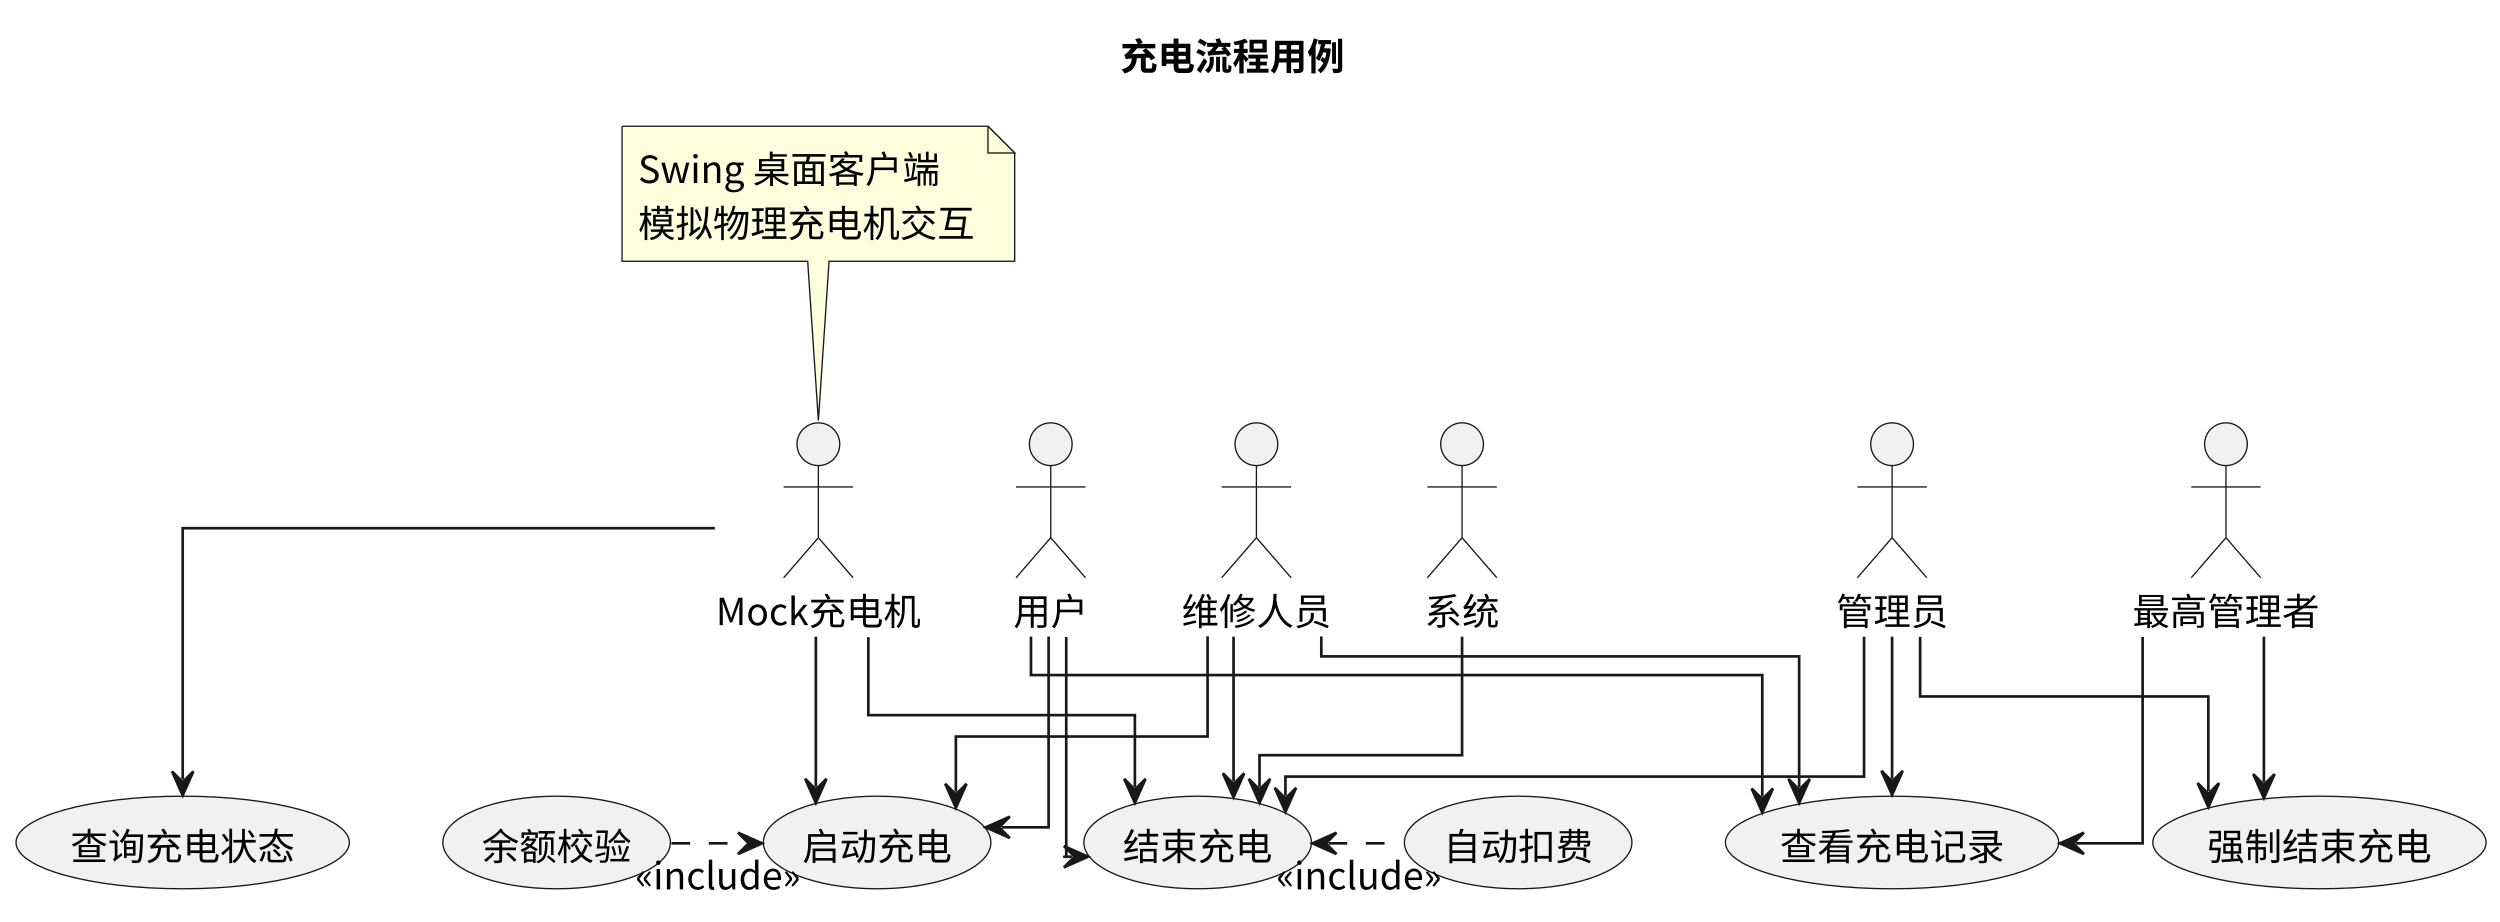
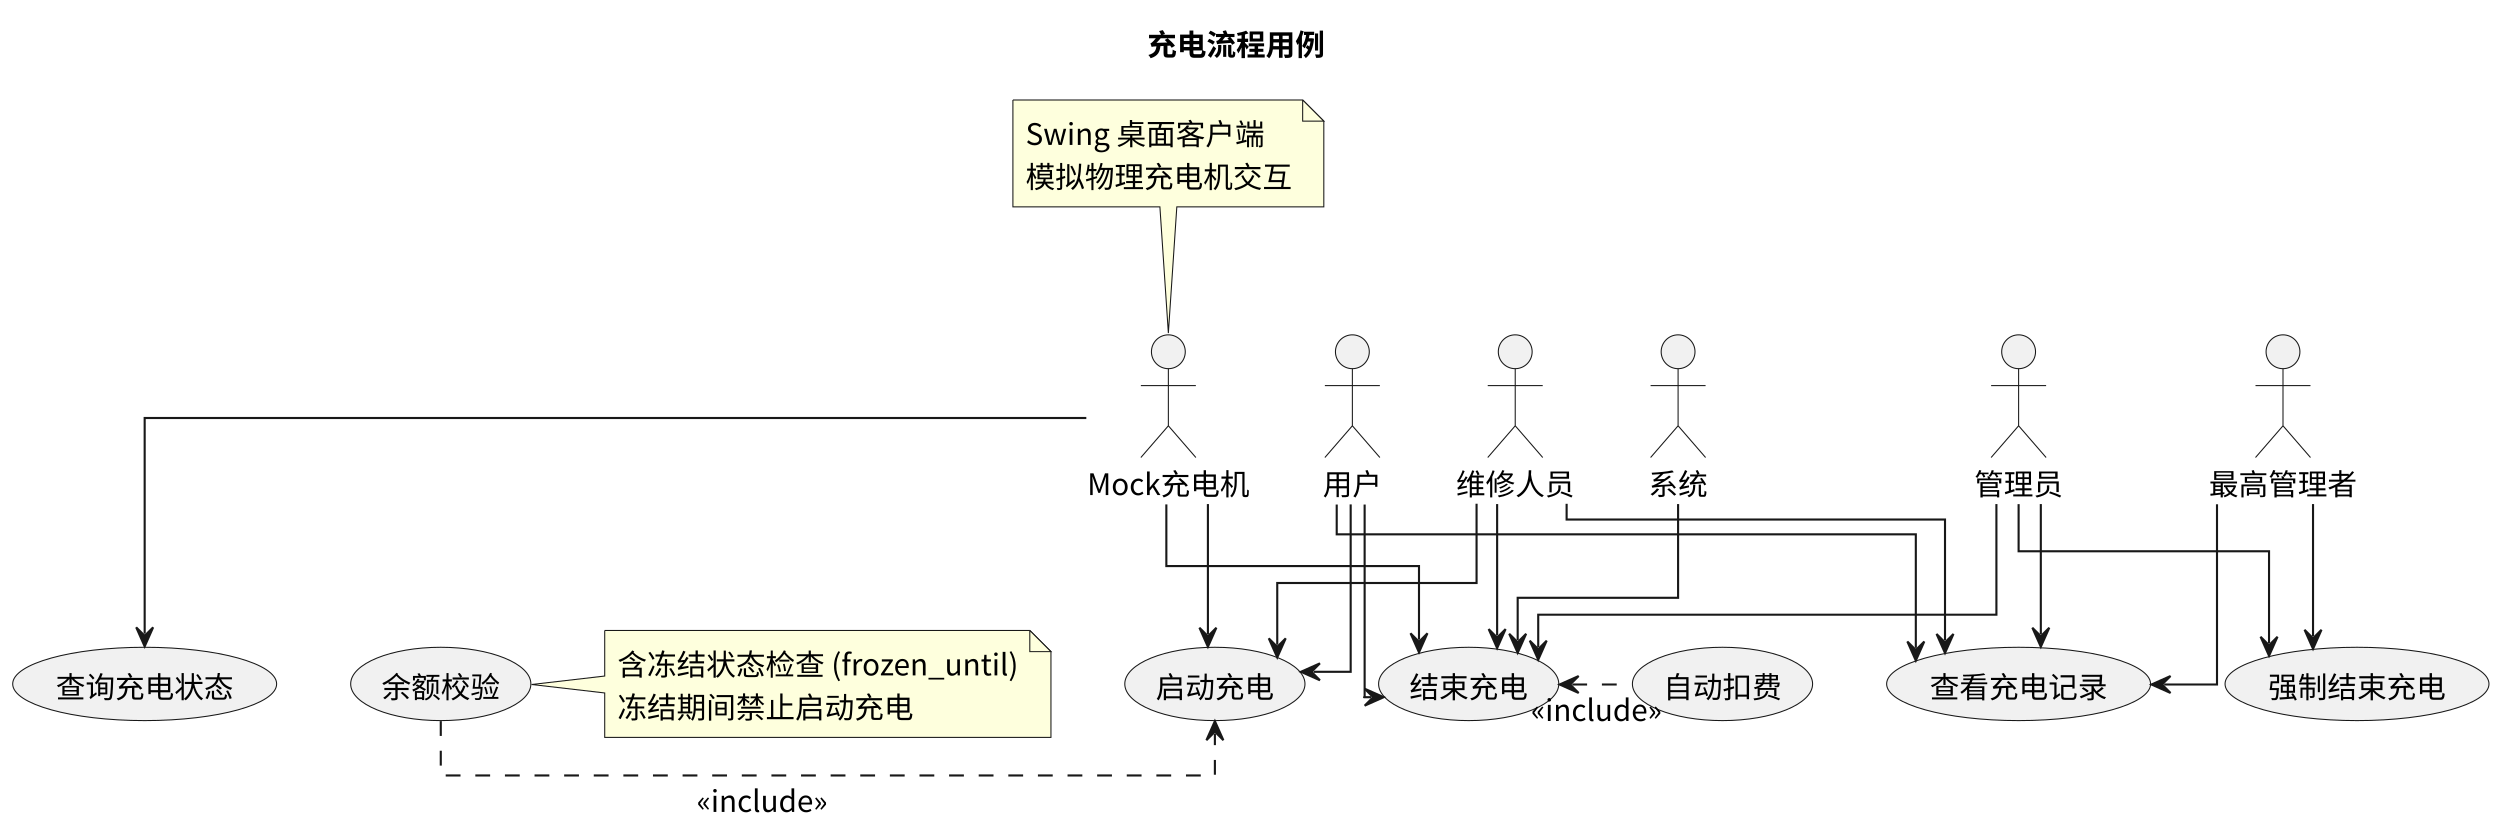
- <svg xmlns="http://www.w3.org/2000/svg" contentStyleType="text/css" data-diagram-type="DESCRIPTION" height="345px" preserveAspectRatio="none" style="width:936px;height:345px;background:#FFFFFF;" version="1.1" viewBox="0 0 936 345" width="936px" zoomAndPan="magnify">
+ <svg xmlns="http://www.w3.org/2000/svg" contentStyleType="text/css" data-diagram-type="DESCRIPTION" height="395px" preserveAspectRatio="none" style="width:1182px;height:395px;background:#FFFFFF;" version="1.1" viewBox="0 0 1182 395" width="1182px" zoomAndPan="magnify">
  <defs />
  <g>
    <g class="title" data-source-line="3">
-       <text fill="#000000" font-family="Noto Sans CJK SC" font-size="14" font-weight="bold" lengthAdjust="spacing" textLength="84" x="419.397" y="26.24">充电流程用例</text>
+       <text fill="#000000" font-family="Noto Sans CJK SC" font-size="14" font-weight="bold" lengthAdjust="spacing" textLength="84" x="542.397" y="26.24">充电流程用例</text>
    </g>
    <g class="entity" data-entity="U" data-source-line="6" data-uid="ent0002" id="entity_U">
-       <ellipse cx="393.4" cy="166.312" fill="#F1F1F1" rx="8" ry="8" style="stroke:#181818;stroke-width:0.5;" />
-       <path d="M393.4,174.312 L393.4,201.312 M380.4,182.312 L406.4,182.312 M393.4,201.312 L380.4,216.312 M393.4,201.312 L406.4,216.312" fill="none" style="stroke:#181818;stroke-width:0.5;" />
-       <text fill="#000000" font-family="Noto Sans CJK SC" font-size="14" lengthAdjust="spacing" textLength="28" x="379.4" y="234.052">用户</text>
+       <ellipse cx="639.4" cy="166.312" fill="#F1F1F1" rx="8" ry="8" style="stroke:#181818;stroke-width:0.5;" />
+       <path d="M639.4,174.312 L639.4,201.312 M626.4,182.312 L652.4,182.312 M639.4,201.312 L626.4,216.312 M639.4,201.312 L652.4,216.312" fill="none" style="stroke:#181818;stroke-width:0.5;" />
+       <text fill="#000000" font-family="Noto Sans CJK SC" font-size="14" lengthAdjust="spacing" textLength="28" x="625.4" y="234.052">用户</text>
    </g>
    <g class="entity" data-entity="M" data-source-line="7" data-uid="ent0003" id="entity_M">
-       <ellipse cx="470.4" cy="166.312" fill="#F1F1F1" rx="8" ry="8" style="stroke:#181818;stroke-width:0.5;" />
-       <path d="M470.4,174.312 L470.4,201.312 M457.4,182.312 L483.4,182.312 M470.4,201.312 L457.4,216.312 M470.4,201.312 L483.4,216.312" fill="none" style="stroke:#181818;stroke-width:0.5;" />
-       <text fill="#000000" font-family="Noto Sans CJK SC" font-size="14" lengthAdjust="spacing" textLength="56" x="442.4" y="234.052">维修人员</text>
+       <ellipse cx="716.4" cy="166.312" fill="#F1F1F1" rx="8" ry="8" style="stroke:#181818;stroke-width:0.5;" />
+       <path d="M716.4,174.312 L716.4,201.312 M703.4,182.312 L729.4,182.312 M716.4,201.312 L703.4,216.312 M716.4,201.312 L729.4,216.312" fill="none" style="stroke:#181818;stroke-width:0.5;" />
+       <text fill="#000000" font-family="Noto Sans CJK SC" font-size="14" lengthAdjust="spacing" textLength="56" x="688.4" y="234.052">维修人员</text>
    </g>
    <g class="entity" data-entity="A" data-source-line="8" data-uid="ent0004" id="entity_A">
-       <ellipse cx="708.4" cy="166.312" fill="#F1F1F1" rx="8" ry="8" style="stroke:#181818;stroke-width:0.5;" />
-       <path d="M708.4,174.312 L708.4,201.312 M695.4,182.312 L721.4,182.312 M708.4,201.312 L695.4,216.312 M708.4,201.312 L721.4,216.312" fill="none" style="stroke:#181818;stroke-width:0.5;" />
-       <text fill="#000000" font-family="Noto Sans CJK SC" font-size="14" lengthAdjust="spacing" textLength="42" x="687.4" y="234.052">管理员</text>
+       <ellipse cx="954.4" cy="166.312" fill="#F1F1F1" rx="8" ry="8" style="stroke:#181818;stroke-width:0.5;" />
+       <path d="M954.4,174.312 L954.4,201.312 M941.4,182.312 L967.4,182.312 M954.4,201.312 L941.4,216.312 M954.4,201.312 L967.4,216.312" fill="none" style="stroke:#181818;stroke-width:0.5;" />
+       <text fill="#000000" font-family="Noto Sans CJK SC" font-size="14" lengthAdjust="spacing" textLength="42" x="933.4" y="234.052">管理员</text>
    </g>
    <g class="entity" data-entity="SA" data-source-line="9" data-uid="ent0005" id="entity_SA">
-       <ellipse cx="833.4" cy="166.312" fill="#F1F1F1" rx="8" ry="8" style="stroke:#181818;stroke-width:0.5;" />
-       <path d="M833.4,174.312 L833.4,201.312 M820.4,182.312 L846.4,182.312 M833.4,201.312 L820.4,216.312 M833.4,201.312 L846.4,216.312" fill="none" style="stroke:#181818;stroke-width:0.5;" />
-       <text fill="#000000" font-family="Noto Sans CJK SC" font-size="14" lengthAdjust="spacing" textLength="70" x="798.4" y="234.052">最高管理者</text>
+       <ellipse cx="1079.4" cy="166.312" fill="#F1F1F1" rx="8" ry="8" style="stroke:#181818;stroke-width:0.5;" />
+       <path d="M1079.4,174.312 L1079.4,201.312 M1066.4,182.312 L1092.4,182.312 M1079.4,201.312 L1066.4,216.312 M1079.4,201.312 L1092.4,216.312" fill="none" style="stroke:#181818;stroke-width:0.5;" />
+       <text fill="#000000" font-family="Noto Sans CJK SC" font-size="14" lengthAdjust="spacing" textLength="70" x="1044.4" y="234.052">最高管理者</text>
    </g>
    <g class="entity" data-entity="MC" data-source-line="10" data-uid="ent0006" id="entity_MC">
-       <ellipse cx="306.4" cy="166.312" fill="#F1F1F1" rx="8" ry="8" style="stroke:#181818;stroke-width:0.5;" />
-       <path d="M306.4,174.312 L306.4,201.312 M293.4,182.312 L319.4,182.312 M306.4,201.312 L293.4,216.312 M306.4,201.312 L319.4,216.312" fill="none" style="stroke:#181818;stroke-width:0.5;" />
-       <text fill="#000000" font-family="Noto Sans CJK SC" font-size="14" lengthAdjust="spacing" textLength="76.72" x="268.04" y="234.052">Mock充电机</text>
+       <ellipse cx="552.4" cy="166.312" fill="#F1F1F1" rx="8" ry="8" style="stroke:#181818;stroke-width:0.5;" />
+       <path d="M552.4,174.312 L552.4,201.312 M539.4,182.312 L565.4,182.312 M552.4,201.312 L539.4,216.312 M552.4,201.312 L565.4,216.312" fill="none" style="stroke:#181818;stroke-width:0.5;" />
+       <text fill="#000000" font-family="Noto Sans CJK SC" font-size="14" lengthAdjust="spacing" textLength="76.72" x="514.04" y="234.052">Mock充电机</text>
    </g>
    <g class="entity" data-entity="S" data-source-line="11" data-uid="ent0007" id="entity_S">
-       <ellipse cx="547.4" cy="166.312" fill="#F1F1F1" rx="8" ry="8" style="stroke:#181818;stroke-width:0.5;" />
-       <path d="M547.4,174.312 L547.4,201.312 M534.4,182.312 L560.4,182.312 M547.4,201.312 L534.4,216.312 M547.4,201.312 L560.4,216.312" fill="none" style="stroke:#181818;stroke-width:0.5;" />
-       <text fill="#000000" font-family="Noto Sans CJK SC" font-size="14" lengthAdjust="spacing" textLength="28" x="533.4" y="234.052">系统</text>
+       <ellipse cx="793.4" cy="166.312" fill="#F1F1F1" rx="8" ry="8" style="stroke:#181818;stroke-width:0.5;" />
+       <path d="M793.4,174.312 L793.4,201.312 M780.4,182.312 L806.4,182.312 M793.4,201.312 L780.4,216.312 M793.4,201.312 L806.4,216.312" fill="none" style="stroke:#181818;stroke-width:0.5;" />
+       <text fill="#000000" font-family="Noto Sans CJK SC" font-size="14" lengthAdjust="spacing" textLength="28" x="779.4" y="234.052">系统</text>
    </g>
    <g class="entity" data-entity="...." data-source-line="13" data-uid="ent0008" id="entity_....">
-       <ellipse cx="328.398" cy="315.426" fill="#F1F1F1" rx="42.598" ry="17.334" style="stroke:#181818;stroke-width:0.5;" />
-       <text fill="#000000" font-family="Noto Sans CJK SC" font-size="14" lengthAdjust="spacing" textLength="56" x="300.398" y="322.062">启动充电</text>
+       <ellipse cx="574.398" cy="323.366" fill="#F1F1F1" rx="42.598" ry="17.334" style="stroke:#181818;stroke-width:0.5;" />
+       <text fill="#000000" font-family="Noto Sans CJK SC" font-size="14" lengthAdjust="spacing" textLength="56" x="546.398" y="330.002">启动充电</text>
    </g>
    <g class="entity" data-entity="...." data-source-line="14" data-uid="ent0009" id="entity_....">
-       <ellipse cx="208.398" cy="315.426" fill="#F1F1F1" rx="42.598" ry="17.334" style="stroke:#181818;stroke-width:0.5;" />
-       <text fill="#000000" font-family="Noto Sans CJK SC" font-size="14" lengthAdjust="spacing" textLength="56" x="180.398" y="322.062">余额校验</text>
+       <ellipse cx="208.398" cy="323.366" fill="#F1F1F1" rx="42.598" ry="17.334" style="stroke:#181818;stroke-width:0.5;" />
+       <text fill="#000000" font-family="Noto Sans CJK SC" font-size="14" lengthAdjust="spacing" textLength="56" x="180.398" y="330.002">余额校验</text>
    </g>
-     <g class="entity" data-entity="...." data-source-line="15" data-uid="ent0010" id="entity_....">
-       <ellipse cx="448.398" cy="315.426" fill="#F1F1F1" rx="42.598" ry="17.334" style="stroke:#181818;stroke-width:0.5;" />
-       <text fill="#000000" font-family="Noto Sans CJK SC" font-size="14" lengthAdjust="spacing" textLength="56" x="420.398" y="322.062">结束充电</text>
+     <g class="entity" data-entity="GMN10" data-source-line="15" data-uid="ent0011" id="entity_GMN10">
+       <path d="M285.91,298.092 L285.91,319.632 L251.3,323.632 L285.91,327.632 L285.91,348.636 A0,0 0 0 0 285.91,348.636 L496.889,348.636 A0,0 0 0 0 496.889,348.636 L496.889,308.092 L486.889,298.092 L285.91,298.092 A0,0 0 0 0 285.91,298.092" fill="#FEFFDD" style="stroke:#181818;stroke-width:0.5;" />
+       <path d="M486.889,298.092 L486.889,308.092 L496.889,308.092 L486.889,298.092" fill="#FEFFDD" style="stroke:#181818;stroke-width:0.5;" />
+       <text fill="#000000" font-family="Noto Sans CJK SC" font-size="14" lengthAdjust="spacing" textLength="189.979" x="291.91" y="319.332">含冻结状态检查 (frozen_until)</text>
+       <text fill="#000000" font-family="Noto Sans CJK SC" font-size="14" lengthAdjust="spacing" textLength="139.999" x="291.91" y="339.604">冻结期间禁止启动充电</text>
    </g>
-     <g class="entity" data-entity="...." data-source-line="16" data-uid="ent0011" id="entity_....">
-       <ellipse cx="568.398" cy="315.426" fill="#F1F1F1" rx="42.598" ry="17.334" style="stroke:#181818;stroke-width:0.5;" />
-       <text fill="#000000" font-family="Noto Sans CJK SC" font-size="14" lengthAdjust="spacing" textLength="56" x="540.398" y="322.062">自动扣费</text>
+     <g class="entity" data-entity="...." data-source-line="16" data-uid="ent0013" id="entity_....">
+       <ellipse cx="694.398" cy="323.366" fill="#F1F1F1" rx="42.598" ry="17.334" style="stroke:#181818;stroke-width:0.5;" />
+       <text fill="#000000" font-family="Noto Sans CJK SC" font-size="14" lengthAdjust="spacing" textLength="56" x="666.398" y="330.002">结束充电</text>
    </g>
-     <g class="entity" data-entity="......" data-source-line="17" data-uid="ent0012" id="entity_......">
-       <ellipse cx="868.397" cy="315.426" fill="#F1F1F1" rx="62.397" ry="17.334" style="stroke:#181818;stroke-width:0.5;" />
-       <text fill="#000000" font-family="Noto Sans CJK SC" font-size="14" lengthAdjust="spacing" textLength="84" x="826.397" y="322.062">强制结束充电</text>
+     <g class="entity" data-entity="...." data-source-line="17" data-uid="ent0014" id="entity_....">
+       <ellipse cx="814.398" cy="323.366" fill="#F1F1F1" rx="42.598" ry="17.334" style="stroke:#181818;stroke-width:0.5;" />
+       <text fill="#000000" font-family="Noto Sans CJK SC" font-size="14" lengthAdjust="spacing" textLength="56" x="786.398" y="330.002">自动扣费</text>
    </g>
-     <g class="entity" data-entity="......" data-source-line="18" data-uid="ent0013" id="entity_......">
-       <ellipse cx="708.397" cy="315.426" fill="#F1F1F1" rx="62.397" ry="17.334" style="stroke:#181818;stroke-width:0.5;" />
-       <text fill="#000000" font-family="Noto Sans CJK SC" font-size="14" lengthAdjust="spacing" textLength="84" x="666.397" y="322.062">查看充电记录</text>
+     <g class="entity" data-entity="......" data-source-line="18" data-uid="ent0015" id="entity_......">
+       <ellipse cx="1114.397" cy="323.366" fill="#F1F1F1" rx="62.397" ry="17.334" style="stroke:#181818;stroke-width:0.5;" />
+       <text fill="#000000" font-family="Noto Sans CJK SC" font-size="14" lengthAdjust="spacing" textLength="84" x="1072.397" y="330.002">强制结束充电</text>
    </g>
-     <g class="entity" data-entity="......" data-source-line="19" data-uid="ent0014" id="entity_......">
-       <ellipse cx="68.397" cy="315.426" fill="#F1F1F1" rx="62.397" ry="17.334" style="stroke:#181818;stroke-width:0.5;" />
-       <text fill="#000000" font-family="Noto Sans CJK SC" font-size="14" lengthAdjust="spacing" textLength="84" x="26.397" y="322.062">查询充电状态</text>
+     <g class="entity" data-entity="......" data-source-line="19" data-uid="ent0016" id="entity_......">
+       <ellipse cx="954.397" cy="323.366" fill="#F1F1F1" rx="62.397" ry="17.334" style="stroke:#181818;stroke-width:0.5;" />
+       <text fill="#000000" font-family="Noto Sans CJK SC" font-size="14" lengthAdjust="spacing" textLength="84" x="912.397" y="330.002">查看充电记录</text>
    </g>
-     <g class="entity" data-entity="GMN29" data-source-line="35" data-uid="ent0030" id="entity_GMN29">
-       <path d="M232.9,47.272 L232.9,97.816 A0,0 0 0 0 232.9,97.816 L302.4,97.816 L306.4,157.482 L310.4,97.816 L379.899,97.816 A0,0 0 0 0 379.899,97.816 L379.899,57.272 L369.899,47.272 L232.9,47.272 A0,0 0 0 0 232.9,47.272" fill="#FEFFDD" style="stroke:#181818;stroke-width:0.5;" />
-       <path d="M369.899,47.272 L369.899,57.272 L379.899,57.272 L369.899,47.272" fill="#FEFFDD" style="stroke:#181818;stroke-width:0.5;" />
-       <text fill="#000000" font-family="Noto Sans CJK SC" font-size="14" lengthAdjust="spacing" textLength="112.993" x="238.9" y="68.512">Swing 桌面客户端</text>
-       <text fill="#000000" font-family="Noto Sans CJK SC" font-size="14" lengthAdjust="spacing" textLength="125.999" x="238.9" y="88.784">模拟物理充电机交互</text>
+     <g class="entity" data-entity="......" data-source-line="20" data-uid="ent0017" id="entity_......">
+       <ellipse cx="68.397" cy="323.366" fill="#F1F1F1" rx="62.397" ry="17.334" style="stroke:#181818;stroke-width:0.5;" />
+       <text fill="#000000" font-family="Noto Sans CJK SC" font-size="14" lengthAdjust="spacing" textLength="84" x="26.397" y="330.002">查询充电状态</text>
    </g>
-     <g class="link" data-entity-1="U" data-entity-2="...." data-source-line="21" data-uid="lnk15" id="link_U_....">
-       <path d="M392.6,238.312 C392.6,270.332 392.6,309.752 392.6,309.752 C392.6,309.752 387.8,309.752 375.06,309.752" fill="none" id="U-to-启动充电" style="stroke:#181818;stroke-width:1;" />
-       <polygon fill="#181818" points="369.06,309.752,378.06,313.752,374.06,309.752,378.06,305.752,369.06,309.752" style="stroke:#181818;stroke-width:1;" />
+     <g class="entity" data-entity="GMN32" data-source-line="36" data-uid="ent0033" id="entity_GMN32">
+       <path d="M478.9,47.272 L478.9,97.816 A0,0 0 0 0 478.9,97.816 L548.4,97.816 L552.4,157.492 L556.4,97.816 L625.899,97.816 A0,0 0 0 0 625.899,97.816 L625.899,57.272 L615.899,47.272 L478.9,47.272 A0,0 0 0 0 478.9,47.272" fill="#FEFFDD" style="stroke:#181818;stroke-width:0.5;" />
+       <path d="M615.899,47.272 L615.899,57.272 L625.899,57.272 L615.899,47.272" fill="#FEFFDD" style="stroke:#181818;stroke-width:0.5;" />
+       <text fill="#000000" font-family="Noto Sans CJK SC" font-size="14" lengthAdjust="spacing" textLength="112.993" x="484.9" y="68.512">Swing 桌面客户端</text>
+       <text fill="#000000" font-family="Noto Sans CJK SC" font-size="14" lengthAdjust="spacing" textLength="125.999" x="484.9" y="88.784">模拟物理充电机交互</text>
    </g>
-     <g class="link" data-entity-1="U" data-entity-2="...." data-source-line="22" data-uid="lnk16" id="link_U_....">
-       <path d="M399.2,238.502 C399.2,274.272 399.2,320.752 399.2,320.752 C399.2,320.752 396.47,320.752 401.32,320.752" fill="none" id="U-to-结束充电" style="stroke:#181818;stroke-width:1;" />
-       <polygon fill="#181818" points="407.32,320.752,398.32,316.752,402.32,320.752,398.32,324.752,407.32,320.752" style="stroke:#181818;stroke-width:1;" />
+     <g class="link" data-entity-1="U" data-entity-2="...." data-source-line="22" data-uid="lnk18" id="link_U_....">
+       <path d="M638.6,238.472 C638.6,273.192 638.6,317.632 638.6,317.632 C638.6,317.632 633.8,317.632 621.06,317.632" fill="none" id="U-to-启动充电" style="stroke:#181818;stroke-width:1;" />
+       <polygon fill="#181818" points="615.06,317.632,624.06,321.632,620.06,317.632,624.06,313.632,615.06,317.632" style="stroke:#181818;stroke-width:1;" />
    </g>
-     <g class="link" data-entity-1="U" data-entity-2="......" data-source-line="23" data-uid="lnk17" id="link_U_......">
-       <path d="M386,238.352 C386,246.572 386,252.752 386,252.752 C386,252.752 659.8,252.752 659.8,252.752 C659.8,252.752 659.8,280.192 659.8,298.212" fill="none" id="U-to-查看充电记录" style="stroke:#181818;stroke-width:1;" />
-       <polygon fill="#181818" points="659.8,304.212,663.8,295.212,659.8,299.212,655.8,295.212,659.8,304.212" style="stroke:#181818;stroke-width:1;" />
+     <g class="link" data-entity-1="U" data-entity-2="...." data-source-line="23" data-uid="lnk19" id="link_U_....">
+       <path d="M645.2,238.532 C645.2,277.222 645.2,329.632 645.2,329.632 C645.2,329.632 642.88,329.632 648.22,329.632" fill="none" id="U-to-结束充电" style="stroke:#181818;stroke-width:1;" />
+       <polygon fill="#181818" points="654.22,329.632,645.22,325.632,649.22,329.632,645.22,333.632,654.22,329.632" style="stroke:#181818;stroke-width:1;" />
    </g>
-     <g class="link" data-entity-1="M" data-entity-2="...." data-source-line="24" data-uid="lnk18" id="link_M_....">
-       <path d="M452.12,238.222 C452.12,257.202 452.12,275.752 452.12,275.752 C452.12,275.752 357.88,275.752 357.88,275.752 C357.88,275.752 357.88,284.862 357.88,296.432" fill="none" id="M-to-启动充电" style="stroke:#181818;stroke-width:1;" />
-       <polygon fill="#181818" points="357.88,302.432,361.88,293.432,357.88,297.432,353.88,293.432,357.88,302.432" style="stroke:#181818;stroke-width:1;" />
+     <g class="link" data-entity-1="U" data-entity-2="......" data-source-line="24" data-uid="lnk20" id="link_U_......">
+       <path d="M632,238.552 C632,246.602 632,252.632 632,252.632 C632,252.632 905.8,252.632 905.8,252.632 C905.8,252.632 905.8,286.412 905.8,306.312" fill="none" id="U-to-查看充电记录" style="stroke:#181818;stroke-width:1;" />
+       <polygon fill="#181818" points="905.8,312.312,909.8,303.312,905.8,307.312,901.8,303.312,905.8,312.312" style="stroke:#181818;stroke-width:1;" />
    </g>
-     <g class="link" data-entity-1="M" data-entity-2="...." data-source-line="25" data-uid="lnk19" id="link_M_....">
-       <path d="M461.84,238.372 C461.84,258.952 461.84,276.852 461.84,292.512" fill="none" id="M-to-结束充电" style="stroke:#181818;stroke-width:1;" />
-       <polygon fill="#181818" points="461.84,298.512,465.84,289.512,461.84,293.512,457.84,289.512,461.84,298.512" style="stroke:#181818;stroke-width:1;" />
+     <g class="link" data-entity-1="M" data-entity-2="...." data-source-line="25" data-uid="lnk21" id="link_M_....">
+       <path d="M698.12,238.162 C698.12,257.112 698.12,275.632 698.12,275.632 C698.12,275.632 603.88,275.632 603.88,275.632 C603.88,275.632 603.88,290.682 603.88,304.822" fill="none" id="M-to-启动充电" style="stroke:#181818;stroke-width:1;" />
+       <polygon fill="#181818" points="603.88,310.822,607.88,301.822,603.88,305.822,599.88,301.822,603.88,310.822" style="stroke:#181818;stroke-width:1;" />
    </g>
-     <g class="link" data-entity-1="M" data-entity-2="......" data-source-line="26" data-uid="lnk20" id="link_M_......">
-       <path d="M494.7,238.282 C494.7,242.762 494.7,245.752 494.7,245.752 C494.7,245.752 673.6,245.752 673.6,245.752 C673.6,245.752 673.6,274.192 673.6,294.642" fill="none" id="M-to-查看充电记录" style="stroke:#181818;stroke-width:1;" />
-       <polygon fill="#181818" points="673.6,300.642,677.6,291.642,673.6,295.642,669.6,291.642,673.6,300.642" style="stroke:#181818;stroke-width:1;" />
+     <g class="link" data-entity-1="M" data-entity-2="...." data-source-line="26" data-uid="lnk22" id="link_M_....">
+       <path d="M707.84,238.322 C707.84,261.382 707.84,283.072 707.84,300.442" fill="none" id="M-to-结束充电" style="stroke:#181818;stroke-width:1;" />
+       <polygon fill="#181818" points="707.84,306.442,711.84,297.442,707.84,301.442,703.84,297.442,707.84,306.442" style="stroke:#181818;stroke-width:1;" />
    </g>
-     <g class="link" data-entity-1="A" data-entity-2="......" data-source-line="27" data-uid="lnk21" id="link_A_......">
-       <path d="M708.4,238.372 C708.4,258.552 708.4,275.932 708.4,291.592" fill="none" id="A-to-查看充电记录" style="stroke:#181818;stroke-width:1;" />
-       <polygon fill="#181818" points="708.4,297.592,712.4,288.592,708.4,292.592,704.4,288.592,708.4,297.592" style="stroke:#181818;stroke-width:1;" />
+     <g class="link" data-entity-1="M" data-entity-2="......" data-source-line="27" data-uid="lnk23" id="link_M_......">
+       <path d="M740.7,238.182 C740.7,242.652 740.7,245.632 740.7,245.632 C740.7,245.632 919.6,245.632 919.6,245.632 C919.6,245.632 919.6,280.222 919.6,302.742" fill="none" id="M-to-查看充电记录" style="stroke:#181818;stroke-width:1;" />
+       <polygon fill="#181818" points="919.6,308.742,923.6,299.742,919.6,303.742,915.6,299.742,919.6,308.742" style="stroke:#181818;stroke-width:1;" />
    </g>
-     <g class="link" data-entity-1="A" data-entity-2="......" data-source-line="28" data-uid="lnk22" id="link_A_......">
-       <path d="M718.9,238.432 C718.9,250.582 718.9,260.752 718.9,260.752 C718.9,260.752 826.8,260.752 826.8,260.752 C826.8,260.752 826.8,280.002 826.8,296.182" fill="none" id="A-to-强制结束充电" style="stroke:#181818;stroke-width:1;" />
-       <polygon fill="#181818" points="826.8,302.182,830.8,293.182,826.8,297.182,822.8,293.182,826.8,302.182" style="stroke:#181818;stroke-width:1;" />
+     <g class="link" data-entity-1="A" data-entity-2="......" data-source-line="28" data-uid="lnk24" id="link_A_......">
+       <path d="M964.9,238.322 C964.9,261.092 964.9,282.382 964.9,299.792" fill="none" id="A-to-查看充电记录" style="stroke:#181818;stroke-width:1;" />
+       <polygon fill="#181818" points="964.9,305.792,968.9,296.792,964.9,300.792,960.9,296.792,964.9,305.792" style="stroke:#181818;stroke-width:1;" />
    </g>
-     <g class="link" data-entity-1="A" data-entity-2="...." data-source-line="29" data-uid="lnk23" id="link_A_....">
-       <path d="M697.9,238.382 C697.9,263.392 697.9,290.752 697.9,290.752 C697.9,290.752 481.27,290.752 481.27,290.752 C481.27,290.752 481.27,291.512 481.27,297.952" fill="none" id="A-to-结束充电" style="stroke:#181818;stroke-width:1;" />
-       <polygon fill="#181818" points="481.27,303.952,485.27,294.952,481.27,298.952,477.27,294.952,481.27,303.952" style="stroke:#181818;stroke-width:1;" />
+     <g class="link" data-entity-1="A" data-entity-2="......" data-source-line="29" data-uid="lnk25" id="link_A_......">
+       <path d="M954.4,238.352 C954.4,250.482 954.4,260.632 954.4,260.632 C954.4,260.632 1072.8,260.632 1072.8,260.632 C1072.8,260.632 1072.8,285.642 1072.8,304.062" fill="none" id="A-to-强制结束充电" style="stroke:#181818;stroke-width:1;" />
+       <polygon fill="#181818" points="1072.8,310.062,1076.8,301.062,1072.8,305.062,1068.8,301.062,1072.8,310.062" style="stroke:#181818;stroke-width:1;" />
    </g>
-     <g class="link" data-entity-1="SA" data-entity-2="......" data-source-line="30" data-uid="lnk24" id="link_SA_......">
-       <path d="M847.6,238.372 C847.6,259.082 847.6,277.162 847.6,292.812" fill="none" id="SA-to-强制结束充电" style="stroke:#181818;stroke-width:1;" />
-       <polygon fill="#181818" points="847.6,298.812,851.6,289.812,847.6,293.812,843.6,289.812,847.6,298.812" style="stroke:#181818;stroke-width:1;" />
+     <g class="link" data-entity-1="A" data-entity-2="...." data-source-line="30" data-uid="lnk26" id="link_A_....">
+       <path d="M943.9,238.332 C943.9,263.312 943.9,290.632 943.9,290.632 C943.9,290.632 727.27,290.632 727.27,290.632 C727.27,290.632 727.27,296.472 727.27,305.912" fill="none" id="A-to-结束充电" style="stroke:#181818;stroke-width:1;" />
+       <polygon fill="#181818" points="727.27,311.912,731.27,302.912,727.27,306.912,723.27,302.912,727.27,311.912" style="stroke:#181818;stroke-width:1;" />
    </g>
-     <g class="link" data-entity-1="SA" data-entity-2="......" data-source-line="31" data-uid="lnk25" id="link_SA_......">
-       <path d="M802.2,238.492 C802.2,272.562 802.2,315.752 802.2,315.752 C802.2,315.752 794.31,315.752 777.22,315.752" fill="none" id="SA-to-查看充电记录" style="stroke:#181818;stroke-width:1;" />
-       <polygon fill="#181818" points="771.22,315.752,780.22,319.752,776.22,315.752,780.22,311.752,771.22,315.752" style="stroke:#181818;stroke-width:1;" />
+     <g class="link" data-entity-1="SA" data-entity-2="......" data-source-line="31" data-uid="lnk27" id="link_SA_......">
+       <path d="M1093.6,238.322 C1093.6,261.522 1093.6,283.412 1093.6,300.772" fill="none" id="SA-to-强制结束充电" style="stroke:#181818;stroke-width:1;" />
+       <polygon fill="#181818" points="1093.6,306.772,1097.6,297.772,1093.6,301.772,1089.6,297.772,1093.6,306.772" style="stroke:#181818;stroke-width:1;" />
    </g>
-     <g class="link" data-entity-1="MC" data-entity-2="...." data-source-line="32" data-uid="lnk26" id="link_MC_....">
-       <path d="M305.45,238.372 C305.45,259.872 305.45,279.022 305.45,294.582" fill="none" id="MC-to-启动充电" style="stroke:#181818;stroke-width:1;" />
-       <polygon fill="#181818" points="305.45,300.582,309.45,291.582,305.45,295.582,301.45,291.582,305.45,300.582" style="stroke:#181818;stroke-width:1;" />
+     <g class="link" data-entity-1="SA" data-entity-2="......" data-source-line="32" data-uid="lnk28" id="link_SA_......">
+       <path d="M1048.2,238.412 C1048.2,275.152 1048.2,323.632 1048.2,323.632 C1048.2,323.632 1040.31,323.632 1023.22,323.632" fill="none" id="SA-to-查看充电记录" style="stroke:#181818;stroke-width:1;" />
+       <polygon fill="#181818" points="1017.22,323.632,1026.22,327.632,1022.22,323.632,1026.22,319.632,1017.22,323.632" style="stroke:#181818;stroke-width:1;" />
    </g>
-     <g class="link" data-entity-1="MC" data-entity-2="...." data-source-line="33" data-uid="lnk27" id="link_MC_....">
-       <path d="M325.1,238.552 C325.1,253.912 325.1,267.752 325.1,267.752 C325.1,267.752 424.9,267.752 424.9,267.752 C424.9,267.752 424.9,280.602 424.9,294.602" fill="none" id="MC-to-结束充电" style="stroke:#181818;stroke-width:1;" />
-       <polygon fill="#181818" points="424.9,300.602,428.9,291.602,424.9,295.602,420.9,291.602,424.9,300.602" style="stroke:#181818;stroke-width:1;" />
+     <g class="link" data-entity-1="MC" data-entity-2="...." data-source-line="33" data-uid="lnk29" id="link_MC_....">
+       <path d="M571.1,238.322 C571.1,261.092 571.1,282.382 571.1,299.792" fill="none" id="MC-to-启动充电" style="stroke:#181818;stroke-width:1;" />
+       <polygon fill="#181818" points="571.1,305.792,575.1,296.792,571.1,300.792,567.1,296.792,571.1,305.792" style="stroke:#181818;stroke-width:1;" />
    </g>
-     <g class="link" data-entity-1="MC" data-entity-2="......" data-source-line="34" data-uid="lnk28" id="link_MC_......">
-       <path d="M267.63,197.752 C200.19,197.752 68.4,197.752 68.4,197.752 C68.4,197.752 68.4,258.982 68.4,291.802" fill="none" id="MC-to-查询充电状态" style="stroke:#181818;stroke-width:1;" />
-       <polygon fill="#181818" points="68.4,297.802,72.4,288.802,68.4,292.802,64.4,288.802,68.4,297.802" style="stroke:#181818;stroke-width:1;" />
+     <g class="link" data-entity-1="MC" data-entity-2="...." data-source-line="34" data-uid="lnk30" id="link_MC_....">
+       <path d="M551.45,238.482 C551.45,253.812 551.45,267.632 551.45,267.632 C551.45,267.632 670.9,267.632 670.9,267.632 C670.9,267.632 670.9,285.922 670.9,302.422" fill="none" id="MC-to-结束充电" style="stroke:#181818;stroke-width:1;" />
+       <polygon fill="#181818" points="670.9,308.422,674.9,299.422,670.9,303.422,666.9,299.422,670.9,308.422" style="stroke:#181818;stroke-width:1;" />
    </g>
-     <g class="link" data-entity-1="S" data-entity-2="...." data-source-line="36" data-uid="lnk32" id="link_S_....">
-       <path d="M547.4,238.362 C547.4,260.202 547.4,282.752 547.4,282.752 C547.4,282.752 471.56,282.752 471.56,282.752 C471.56,282.752 471.56,285.972 471.56,294.612" fill="none" id="S-to-结束充电" style="stroke:#181818;stroke-width:1;" />
-       <polygon fill="#181818" points="471.56,300.612,475.56,291.612,471.56,295.612,467.56,291.612,471.56,300.612" style="stroke:#181818;stroke-width:1;" />
+     <g class="link" data-entity-1="MC" data-entity-2="......" data-source-line="35" data-uid="lnk31" id="link_MC_......">
+       <path d="M513.61,197.632 C398.76,197.632 68.4,197.632 68.4,197.632 C68.4,197.632 68.4,264.952 68.4,299.612" fill="none" id="MC-to-查询充电状态" style="stroke:#181818;stroke-width:1;" />
+       <polygon fill="#181818" points="68.4,305.612,72.4,296.612,68.4,300.612,64.4,296.612,68.4,305.612" style="stroke:#181818;stroke-width:1;" />
    </g>
-     <g class="link" data-entity-1="...." data-entity-2="...." data-source-line="38" data-uid="lnk34" id="link_...._....">
-       <path d="M251.38,315.752 C262.41,315.752 268.28,315.752 279.31,315.752" fill="none" id="余额校验-to-启动充电" style="stroke:#181818;stroke-width:1;stroke-dasharray:7,7;" />
-       <polygon fill="#181818" points="285.31,315.752,276.31,311.752,280.31,315.752,276.31,319.752,285.31,315.752" style="stroke:#181818;stroke-width:1;" />
-       <text fill="#000000" font-family="Noto Sans CJK SC" font-size="14" lengthAdjust="spacing" textLength="61.852" x="237.85" y="332.992">«include»</text>
+     <g class="link" data-entity-1="S" data-entity-2="...." data-source-line="37" data-uid="lnk35" id="link_S_....">
+       <path d="M793.4,238.312 C793.4,260.122 793.4,282.632 793.4,282.632 C793.4,282.632 717.56,282.632 717.56,282.632 C717.56,282.632 717.56,290.992 717.56,302.652" fill="none" id="S-to-结束充电" style="stroke:#181818;stroke-width:1;" />
+       <polygon fill="#181818" points="717.56,308.652,721.56,299.652,717.56,303.652,713.56,299.652,717.56,308.652" style="stroke:#181818;stroke-width:1;" />
    </g>
-     <g class="link" data-entity-1="...." data-entity-2="...." data-source-line="39" data-uid="lnk35" id="link_...._....">
-       <path d="M497.38,315.752 C508.41,315.752 514.28,315.752 525.31,315.752" fill="none" id="结束充电-backto-自动扣费" style="stroke:#181818;stroke-width:1;stroke-dasharray:7,7;" />
-       <polygon fill="#181818" points="491.38,315.752,500.38,319.752,496.38,315.752,500.38,311.752,491.38,315.752" style="stroke:#181818;stroke-width:1;" />
-       <text fill="#000000" font-family="Noto Sans CJK SC" font-size="14" lengthAdjust="spacing" textLength="61.852" x="477.85" y="332.992">«include»</text>
+     <g class="link" data-entity-1="...." data-entity-2="...." data-source-line="39" data-uid="lnk37" id="link_...._....">
+       <path d="M208.4,340.962 C208.4,352.942 208.4,366.632 208.4,366.632 C208.4,366.632 574.4,366.632 574.4,366.632 C574.4,366.632 574.4,358.942 574.4,346.962" fill="none" id="余额校验-to-启动充电" style="stroke:#181818;stroke-width:1;stroke-dasharray:7,7;" />
+       <polygon fill="#181818" points="574.4,340.962,570.4,349.962,574.4,345.962,578.4,349.962,574.4,340.962" style="stroke:#181818;stroke-width:1;" />
+       <text fill="#000000" font-family="Noto Sans CJK SC" font-size="14" lengthAdjust="spacing" textLength="61.852" x="329.4" y="383.872">«include»</text>
+     </g>
+     <g class="link" data-entity-1="...." data-entity-2="...." data-source-line="40" data-uid="lnk38" id="link_...._....">
+       <path d="M743.38,323.632 C754.41,323.632 760.28,323.632 771.31,323.632" fill="none" id="结束充电-backto-自动扣费" style="stroke:#181818;stroke-width:1;stroke-dasharray:7,7;" />
+       <polygon fill="#181818" points="737.38,323.632,746.38,327.632,742.38,323.632,746.38,319.632,737.38,323.632" style="stroke:#181818;stroke-width:1;" />
+       <text fill="#000000" font-family="Noto Sans CJK SC" font-size="14" lengthAdjust="spacing" textLength="61.852" x="723.85" y="340.872">«include»</text>
    </g>
  </g>
</svg>
